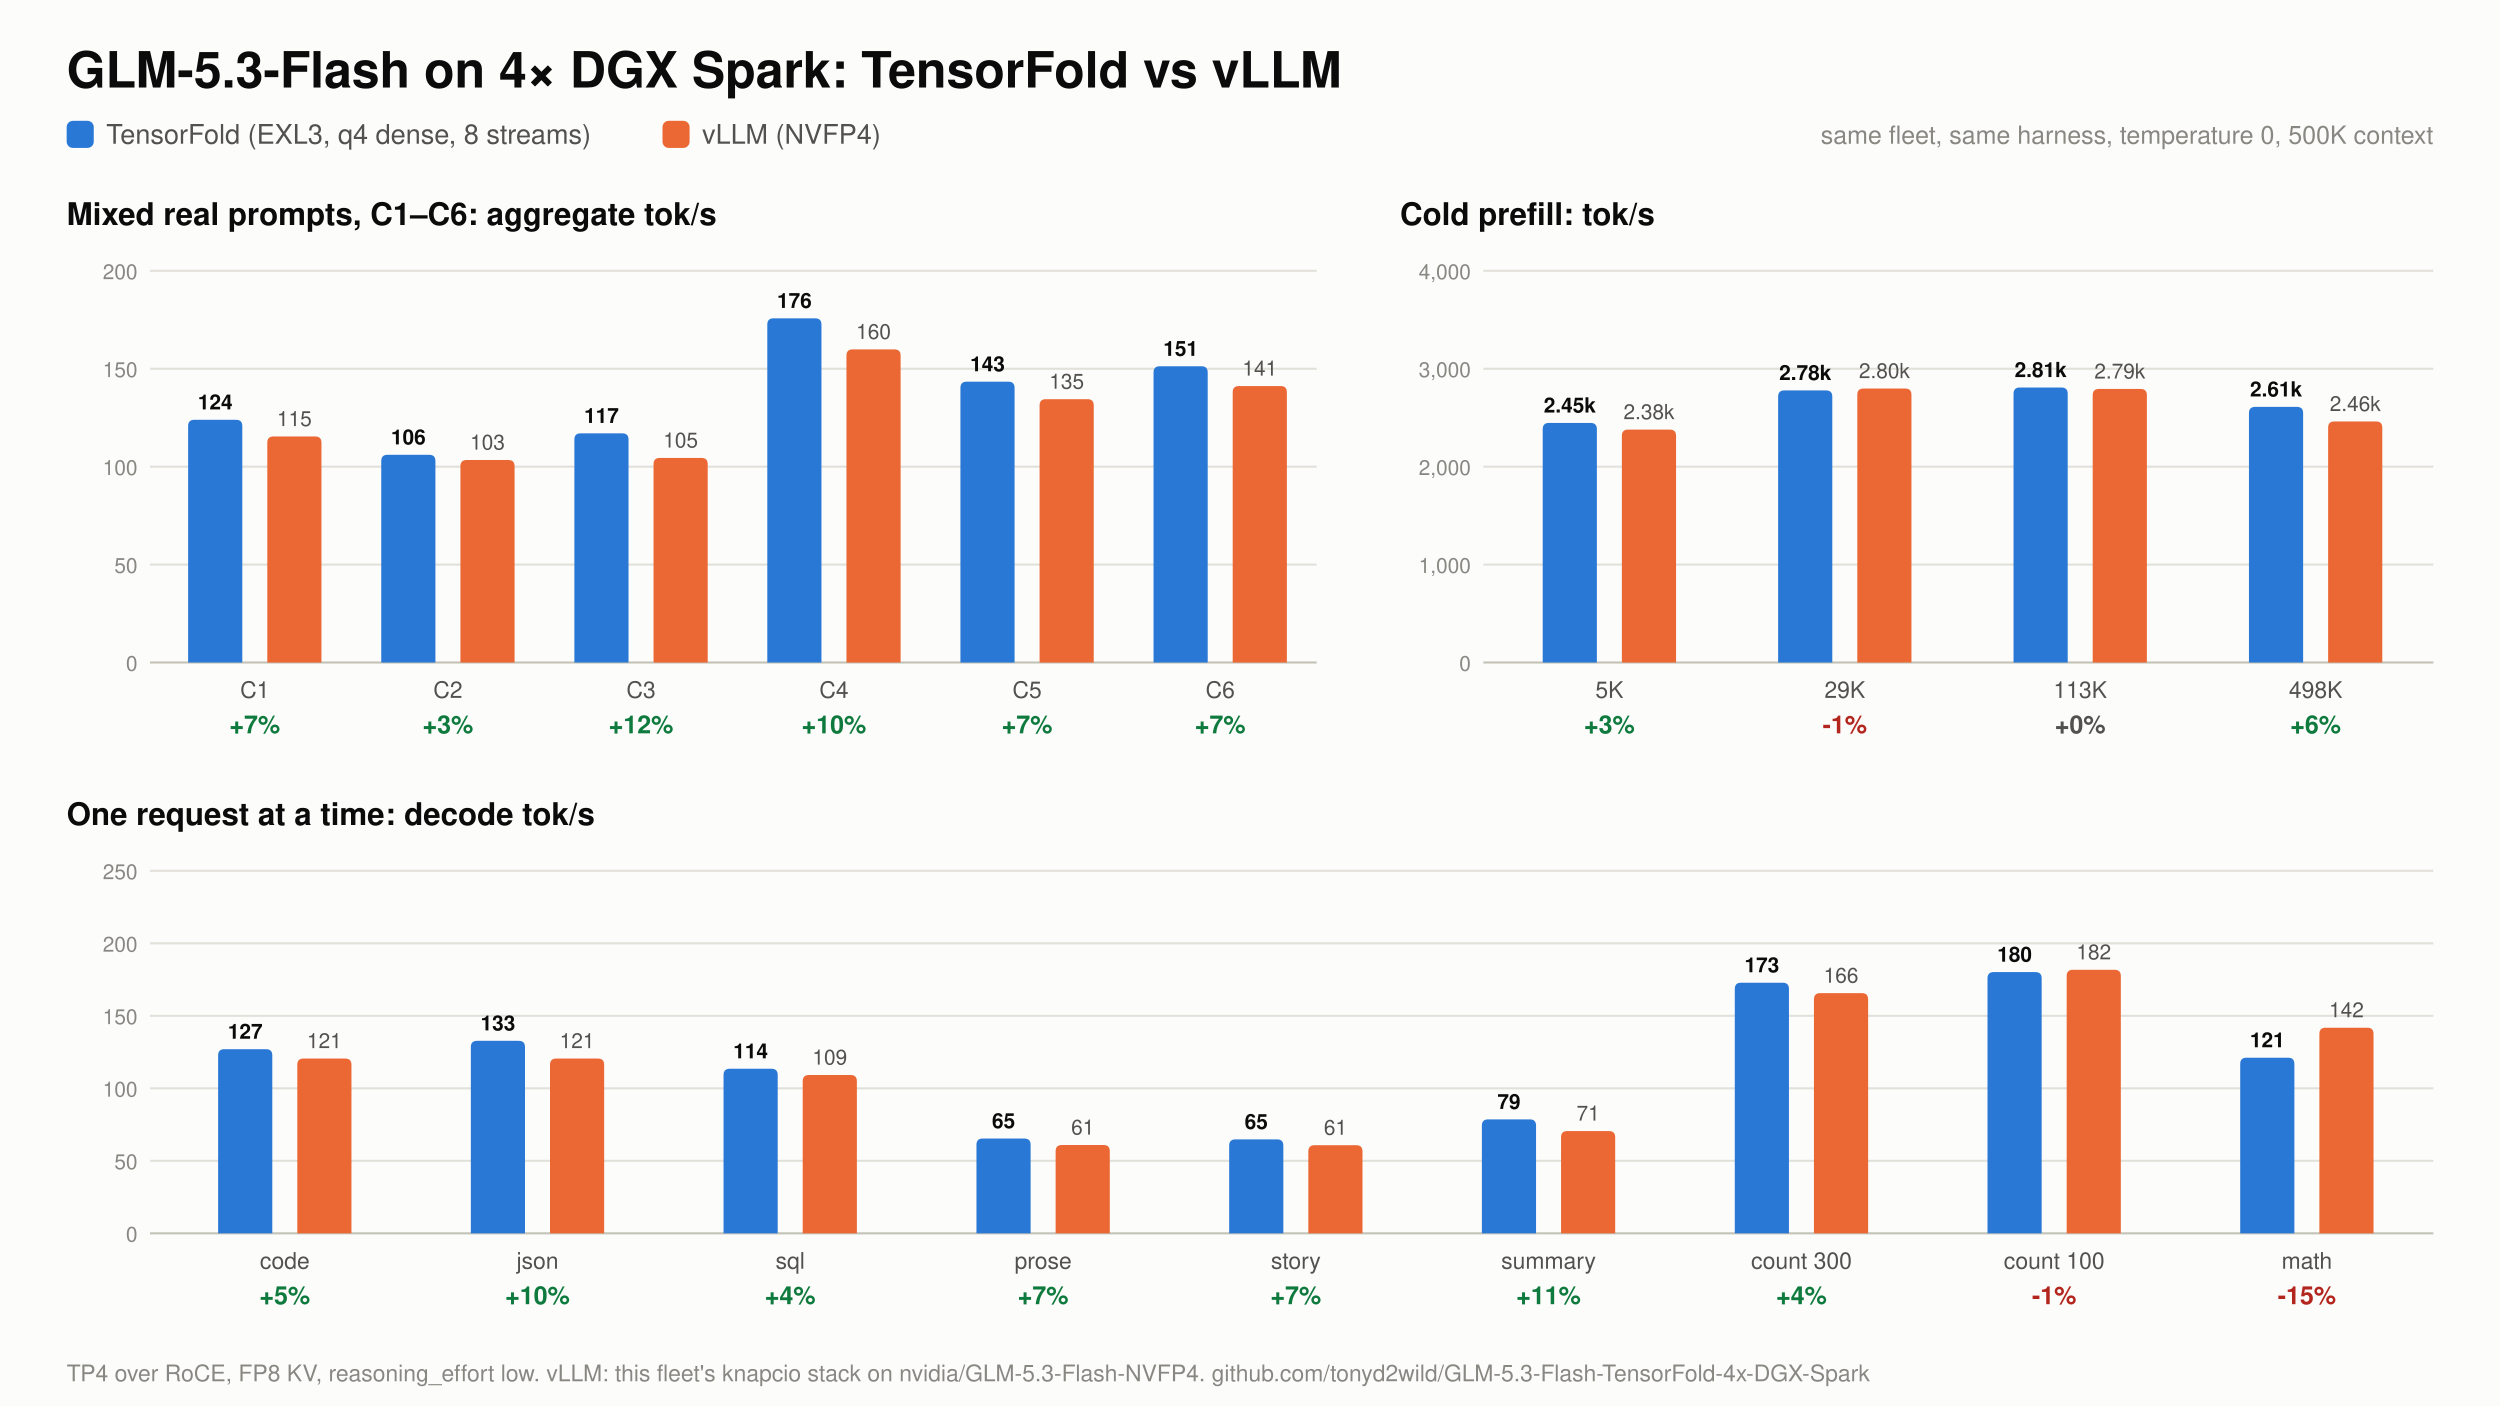
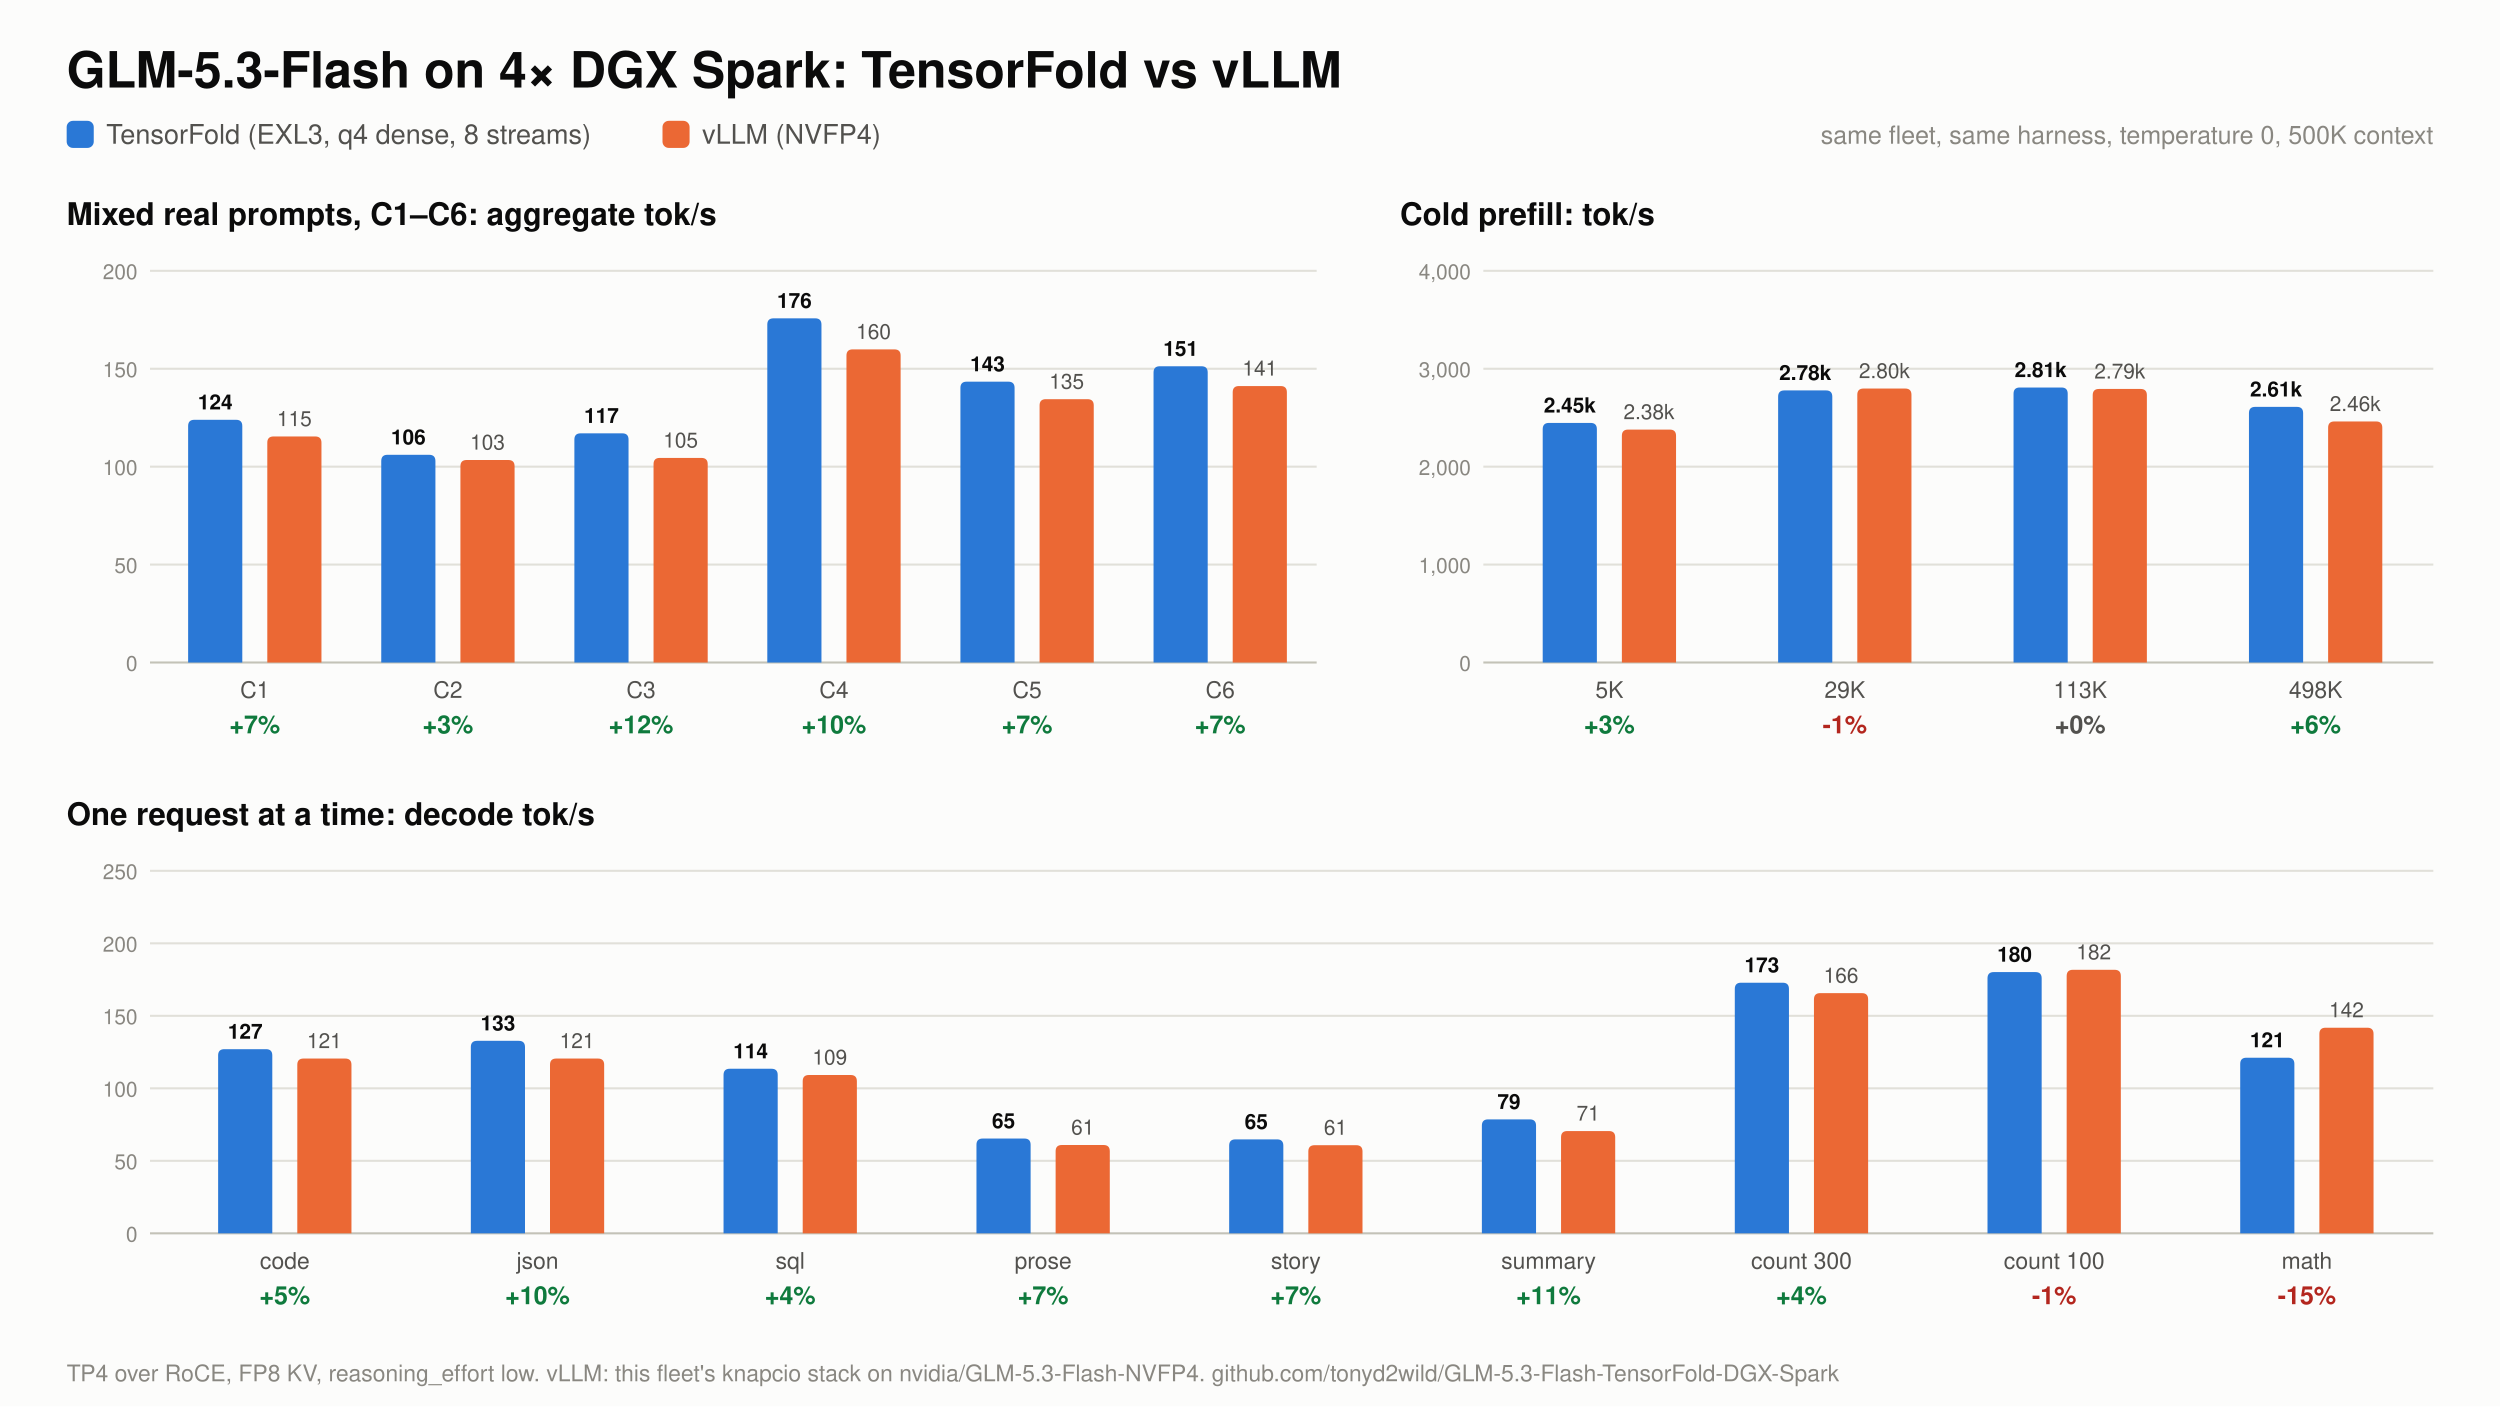
<svg xmlns="http://www.w3.org/2000/svg" width="1200" height="675" viewBox="0 0 1200 675" role="img" aria-label="GLM-5.3-Flash on 4x DGX Spark: TensorFold against vLLM">
  <rect width="1200" height="675" fill="#fcfcfb" />
  <text x="32.0" y="42.0" font-family="system-ui,-apple-system,Segoe UI,Helvetica,Arial,sans-serif" font-size="24" fill="#0b0b0b" text-anchor="start" font-weight="700">GLM-5.3-Flash on 4× DGX Spark: TensorFold vs vLLM</text>
  <rect x="32" y="58" width="13" height="13" rx="3" fill="#2a78d6" />
  <text x="51.0" y="69.0" font-family="system-ui,-apple-system,Segoe UI,Helvetica,Arial,sans-serif" font-size="13" fill="#52514e" text-anchor="start" font-weight="400">TensorFold (EXL3, q4 dense, 8 streams)</text>
  <rect x="318" y="58" width="13" height="13" rx="3" fill="#eb6834" />
  <text x="337.0" y="69.0" font-family="system-ui,-apple-system,Segoe UI,Helvetica,Arial,sans-serif" font-size="13" fill="#52514e" text-anchor="start" font-weight="400">vLLM (NVFP4)</text>
  <text x="1168.0" y="69.0" font-family="system-ui,-apple-system,Segoe UI,Helvetica,Arial,sans-serif" font-size="12" fill="#898781" text-anchor="end" font-weight="400">same fleet, same harness, temperature 0, 500K context</text>
  <text x="32.0" y="108.0" font-family="system-ui,-apple-system,Segoe UI,Helvetica,Arial,sans-serif" font-size="15" fill="#0b0b0b" text-anchor="start" font-weight="600">Mixed real prompts, C1–C6: aggregate tok/s</text>
  <line x1="72" x2="632" y1="318.0" y2="318.0" stroke="#c3c2b7" stroke-width="1" />
  <text x="66.0" y="322.0" font-family="system-ui,-apple-system,Segoe UI,Helvetica,Arial,sans-serif" font-size="10" fill="#898781" text-anchor="end" font-weight="400">0</text>
  <line x1="72" x2="632" y1="271.0" y2="271.0" stroke="#e1e0d9" stroke-width="1" />
  <text x="66.0" y="275.0" font-family="system-ui,-apple-system,Segoe UI,Helvetica,Arial,sans-serif" font-size="10" fill="#898781" text-anchor="end" font-weight="400">50</text>
  <line x1="72" x2="632" y1="224.0" y2="224.0" stroke="#e1e0d9" stroke-width="1" />
  <text x="66.0" y="228.0" font-family="system-ui,-apple-system,Segoe UI,Helvetica,Arial,sans-serif" font-size="10" fill="#898781" text-anchor="end" font-weight="400">100</text>
  <line x1="72" x2="632" y1="177.0" y2="177.0" stroke="#e1e0d9" stroke-width="1" />
  <text x="66.0" y="181.0" font-family="system-ui,-apple-system,Segoe UI,Helvetica,Arial,sans-serif" font-size="10" fill="#898781" text-anchor="end" font-weight="400">150</text>
  <line x1="72" x2="632" y1="130.0" y2="130.0" stroke="#e1e0d9" stroke-width="1" />
  <text x="66.0" y="134.0" font-family="system-ui,-apple-system,Segoe UI,Helvetica,Arial,sans-serif" font-size="10" fill="#898781" text-anchor="end" font-weight="400">200</text>
  <path d="M90.3,318.0 V204.5 Q90.3,201.5 93.3,201.5 H113.3 Q116.3,201.5 116.3,204.5 V318.0 Z" fill="#2a78d6" />
  <text x="103.3" y="196.5" font-family="system-ui,-apple-system,Segoe UI,Helvetica,Arial,sans-serif" font-size="10" fill="#0b0b0b" text-anchor="middle" font-weight="600">124</text>
  <path d="M128.3,318.0 V212.5 Q128.3,209.5 131.3,209.5 H151.3 Q154.3,209.5 154.3,212.5 V318.0 Z" fill="#eb6834" />
  <text x="141.3" y="204.5" font-family="system-ui,-apple-system,Segoe UI,Helvetica,Arial,sans-serif" font-size="10" fill="#52514e" text-anchor="middle" font-weight="400">115</text>
  <text x="122.3" y="335.0" font-family="system-ui,-apple-system,Segoe UI,Helvetica,Arial,sans-serif" font-size="11" fill="#52514e" text-anchor="middle" font-weight="400">C1</text>
  <text x="122.3" y="352.0" font-family="system-ui,-apple-system,Segoe UI,Helvetica,Arial,sans-serif" font-size="12" fill="#0f7a3d" text-anchor="middle" font-weight="600">+7%</text>
  <path d="M183.0,318.0 V221.3 Q183.0,218.3 186.0,218.3 H206.0 Q209.0,218.3 209.0,221.3 V318.0 Z" fill="#2a78d6" />
  <text x="196.0" y="213.3" font-family="system-ui,-apple-system,Segoe UI,Helvetica,Arial,sans-serif" font-size="10" fill="#0b0b0b" text-anchor="middle" font-weight="600">106</text>
  <path d="M221.0,318.0 V223.8 Q221.0,220.8 224.0,220.8 H244.0 Q247.0,220.8 247.0,223.8 V318.0 Z" fill="#eb6834" />
  <text x="234.0" y="215.8" font-family="system-ui,-apple-system,Segoe UI,Helvetica,Arial,sans-serif" font-size="10" fill="#52514e" text-anchor="middle" font-weight="400">103</text>
  <text x="215.0" y="335.0" font-family="system-ui,-apple-system,Segoe UI,Helvetica,Arial,sans-serif" font-size="11" fill="#52514e" text-anchor="middle" font-weight="400">C2</text>
  <text x="215.0" y="352.0" font-family="system-ui,-apple-system,Segoe UI,Helvetica,Arial,sans-serif" font-size="12" fill="#0f7a3d" text-anchor="middle" font-weight="600">+3%</text>
  <path d="M275.7,318.0 V211.0 Q275.7,208.0 278.7,208.0 H298.7 Q301.7,208.0 301.7,211.0 V318.0 Z" fill="#2a78d6" />
  <text x="288.7" y="203.0" font-family="system-ui,-apple-system,Segoe UI,Helvetica,Arial,sans-serif" font-size="10" fill="#0b0b0b" text-anchor="middle" font-weight="600">117</text>
  <path d="M313.7,318.0 V222.8 Q313.7,219.8 316.7,219.8 H336.7 Q339.7,219.8 339.7,222.8 V318.0 Z" fill="#eb6834" />
  <text x="326.7" y="214.8" font-family="system-ui,-apple-system,Segoe UI,Helvetica,Arial,sans-serif" font-size="10" fill="#52514e" text-anchor="middle" font-weight="400">105</text>
  <text x="307.7" y="335.0" font-family="system-ui,-apple-system,Segoe UI,Helvetica,Arial,sans-serif" font-size="11" fill="#52514e" text-anchor="middle" font-weight="400">C3</text>
  <text x="307.7" y="352.0" font-family="system-ui,-apple-system,Segoe UI,Helvetica,Arial,sans-serif" font-size="12" fill="#0f7a3d" text-anchor="middle" font-weight="600">+12%</text>
  <path d="M368.3,318.0 V155.8 Q368.3,152.8 371.3,152.8 H391.3 Q394.3,152.8 394.3,155.8 V318.0 Z" fill="#2a78d6" />
  <text x="381.3" y="147.8" font-family="system-ui,-apple-system,Segoe UI,Helvetica,Arial,sans-serif" font-size="10" fill="#0b0b0b" text-anchor="middle" font-weight="600">176</text>
  <path d="M406.3,318.0 V170.7 Q406.3,167.7 409.3,167.7 H429.3 Q432.3,167.7 432.3,170.7 V318.0 Z" fill="#eb6834" />
  <text x="419.3" y="162.7" font-family="system-ui,-apple-system,Segoe UI,Helvetica,Arial,sans-serif" font-size="10" fill="#52514e" text-anchor="middle" font-weight="400">160</text>
  <text x="400.3" y="335.0" font-family="system-ui,-apple-system,Segoe UI,Helvetica,Arial,sans-serif" font-size="11" fill="#52514e" text-anchor="middle" font-weight="400">C4</text>
  <text x="400.3" y="352.0" font-family="system-ui,-apple-system,Segoe UI,Helvetica,Arial,sans-serif" font-size="12" fill="#0f7a3d" text-anchor="middle" font-weight="600">+10%</text>
  <path d="M461.0,318.0 V186.2 Q461.0,183.2 464.0,183.2 H484.0 Q487.0,183.2 487.0,186.2 V318.0 Z" fill="#2a78d6" />
  <text x="474.0" y="178.2" font-family="system-ui,-apple-system,Segoe UI,Helvetica,Arial,sans-serif" font-size="10" fill="#0b0b0b" text-anchor="middle" font-weight="600">143</text>
  <path d="M499.0,318.0 V194.6 Q499.0,191.6 502.0,191.6 H522.0 Q525.0,191.6 525.0,194.6 V318.0 Z" fill="#eb6834" />
  <text x="512.0" y="186.6" font-family="system-ui,-apple-system,Segoe UI,Helvetica,Arial,sans-serif" font-size="10" fill="#52514e" text-anchor="middle" font-weight="400">135</text>
  <text x="493.0" y="335.0" font-family="system-ui,-apple-system,Segoe UI,Helvetica,Arial,sans-serif" font-size="11" fill="#52514e" text-anchor="middle" font-weight="400">C5</text>
  <text x="493.0" y="352.0" font-family="system-ui,-apple-system,Segoe UI,Helvetica,Arial,sans-serif" font-size="12" fill="#0f7a3d" text-anchor="middle" font-weight="600">+7%</text>
  <path d="M553.7,318.0 V178.8 Q553.7,175.8 556.7,175.8 H576.7 Q579.7,175.8 579.7,178.8 V318.0 Z" fill="#2a78d6" />
  <text x="566.7" y="170.8" font-family="system-ui,-apple-system,Segoe UI,Helvetica,Arial,sans-serif" font-size="10" fill="#0b0b0b" text-anchor="middle" font-weight="600">151</text>
  <path d="M591.7,318.0 V188.3 Q591.7,185.3 594.7,185.3 H614.7 Q617.7,185.3 617.7,188.3 V318.0 Z" fill="#eb6834" />
  <text x="604.7" y="180.3" font-family="system-ui,-apple-system,Segoe UI,Helvetica,Arial,sans-serif" font-size="10" fill="#52514e" text-anchor="middle" font-weight="400">141</text>
  <text x="585.7" y="335.0" font-family="system-ui,-apple-system,Segoe UI,Helvetica,Arial,sans-serif" font-size="11" fill="#52514e" text-anchor="middle" font-weight="400">C6</text>
  <text x="585.7" y="352.0" font-family="system-ui,-apple-system,Segoe UI,Helvetica,Arial,sans-serif" font-size="12" fill="#0f7a3d" text-anchor="middle" font-weight="600">+7%</text>
  <text x="672.0" y="108.0" font-family="system-ui,-apple-system,Segoe UI,Helvetica,Arial,sans-serif" font-size="15" fill="#0b0b0b" text-anchor="start" font-weight="600">Cold prefill: tok/s</text>
  <line x1="712" x2="1168" y1="318.0" y2="318.0" stroke="#c3c2b7" stroke-width="1" />
  <text x="706.0" y="322.0" font-family="system-ui,-apple-system,Segoe UI,Helvetica,Arial,sans-serif" font-size="10" fill="#898781" text-anchor="end" font-weight="400">0</text>
  <line x1="712" x2="1168" y1="271.0" y2="271.0" stroke="#e1e0d9" stroke-width="1" />
  <text x="706.0" y="275.0" font-family="system-ui,-apple-system,Segoe UI,Helvetica,Arial,sans-serif" font-size="10" fill="#898781" text-anchor="end" font-weight="400">1,000</text>
  <line x1="712" x2="1168" y1="224.0" y2="224.0" stroke="#e1e0d9" stroke-width="1" />
  <text x="706.0" y="228.0" font-family="system-ui,-apple-system,Segoe UI,Helvetica,Arial,sans-serif" font-size="10" fill="#898781" text-anchor="end" font-weight="400">2,000</text>
  <line x1="712" x2="1168" y1="177.0" y2="177.0" stroke="#e1e0d9" stroke-width="1" />
  <text x="706.0" y="181.0" font-family="system-ui,-apple-system,Segoe UI,Helvetica,Arial,sans-serif" font-size="10" fill="#898781" text-anchor="end" font-weight="400">3,000</text>
  <line x1="712" x2="1168" y1="130.0" y2="130.0" stroke="#e1e0d9" stroke-width="1" />
  <text x="706.0" y="134.0" font-family="system-ui,-apple-system,Segoe UI,Helvetica,Arial,sans-serif" font-size="10" fill="#898781" text-anchor="end" font-weight="400">4,000</text>
  <path d="M740.5,318.0 V206.0 Q740.5,203.0 743.5,203.0 H763.5 Q766.5,203.0 766.5,206.0 V318.0 Z" fill="#2a78d6" />
  <text x="753.5" y="198.0" font-family="system-ui,-apple-system,Segoe UI,Helvetica,Arial,sans-serif" font-size="10" fill="#0b0b0b" text-anchor="middle" font-weight="600">2.45k</text>
  <path d="M778.5,318.0 V209.2 Q778.5,206.2 781.5,206.2 H801.5 Q804.5,206.2 804.5,209.2 V318.0 Z" fill="#eb6834" />
  <text x="791.5" y="201.2" font-family="system-ui,-apple-system,Segoe UI,Helvetica,Arial,sans-serif" font-size="10" fill="#52514e" text-anchor="middle" font-weight="400">2.38k</text>
  <text x="772.5" y="335.0" font-family="system-ui,-apple-system,Segoe UI,Helvetica,Arial,sans-serif" font-size="11" fill="#52514e" text-anchor="middle" font-weight="400">5K</text>
  <text x="772.5" y="352.0" font-family="system-ui,-apple-system,Segoe UI,Helvetica,Arial,sans-serif" font-size="12" fill="#0f7a3d" text-anchor="middle" font-weight="600">+3%</text>
  <path d="M853.5,318.0 V190.4 Q853.5,187.4 856.5,187.4 H876.5 Q879.5,187.4 879.5,190.4 V318.0 Z" fill="#2a78d6" />
  <text x="866.5" y="182.4" font-family="system-ui,-apple-system,Segoe UI,Helvetica,Arial,sans-serif" font-size="10" fill="#0b0b0b" text-anchor="middle" font-weight="600">2.78k</text>
  <path d="M891.5,318.0 V189.5 Q891.5,186.5 894.5,186.5 H914.5 Q917.5,186.5 917.5,189.5 V318.0 Z" fill="#eb6834" />
  <text x="904.5" y="181.5" font-family="system-ui,-apple-system,Segoe UI,Helvetica,Arial,sans-serif" font-size="10" fill="#52514e" text-anchor="middle" font-weight="400">2.80k</text>
  <text x="885.5" y="335.0" font-family="system-ui,-apple-system,Segoe UI,Helvetica,Arial,sans-serif" font-size="11" fill="#52514e" text-anchor="middle" font-weight="400">29K</text>
  <text x="885.5" y="352.0" font-family="system-ui,-apple-system,Segoe UI,Helvetica,Arial,sans-serif" font-size="12" fill="#b3261e" text-anchor="middle" font-weight="600">-1%</text>
  <path d="M966.5,318.0 V189.0 Q966.5,186.0 969.5,186.0 H989.5 Q992.5,186.0 992.5,189.0 V318.0 Z" fill="#2a78d6" />
  <text x="979.5" y="181.0" font-family="system-ui,-apple-system,Segoe UI,Helvetica,Arial,sans-serif" font-size="10" fill="#0b0b0b" text-anchor="middle" font-weight="600">2.81k</text>
  <path d="M1004.5,318.0 V189.7 Q1004.5,186.7 1007.5,186.7 H1027.5 Q1030.5,186.7 1030.5,189.7 V318.0 Z" fill="#eb6834" />
  <text x="1017.5" y="181.7" font-family="system-ui,-apple-system,Segoe UI,Helvetica,Arial,sans-serif" font-size="10" fill="#52514e" text-anchor="middle" font-weight="400">2.79k</text>
  <text x="998.5" y="335.0" font-family="system-ui,-apple-system,Segoe UI,Helvetica,Arial,sans-serif" font-size="11" fill="#52514e" text-anchor="middle" font-weight="400">113K</text>
  <text x="998.5" y="352.0" font-family="system-ui,-apple-system,Segoe UI,Helvetica,Arial,sans-serif" font-size="12" fill="#52514e" text-anchor="middle" font-weight="600">+0%</text>
  <path d="M1079.5,318.0 V198.3 Q1079.5,195.3 1082.5,195.3 H1102.5 Q1105.5,195.3 1105.5,198.3 V318.0 Z" fill="#2a78d6" />
  <text x="1092.5" y="190.3" font-family="system-ui,-apple-system,Segoe UI,Helvetica,Arial,sans-serif" font-size="10" fill="#0b0b0b" text-anchor="middle" font-weight="600">2.61k</text>
  <path d="M1117.5,318.0 V205.3 Q1117.5,202.3 1120.5,202.3 H1140.5 Q1143.5,202.3 1143.5,205.3 V318.0 Z" fill="#eb6834" />
  <text x="1130.5" y="197.3" font-family="system-ui,-apple-system,Segoe UI,Helvetica,Arial,sans-serif" font-size="10" fill="#52514e" text-anchor="middle" font-weight="400">2.46k</text>
  <text x="1111.5" y="335.0" font-family="system-ui,-apple-system,Segoe UI,Helvetica,Arial,sans-serif" font-size="11" fill="#52514e" text-anchor="middle" font-weight="400">498K</text>
  <text x="1111.5" y="352.0" font-family="system-ui,-apple-system,Segoe UI,Helvetica,Arial,sans-serif" font-size="12" fill="#0f7a3d" text-anchor="middle" font-weight="600">+6%</text>
  <text x="32.0" y="396.0" font-family="system-ui,-apple-system,Segoe UI,Helvetica,Arial,sans-serif" font-size="15" fill="#0b0b0b" text-anchor="start" font-weight="600">One request at a time: decode tok/s</text>
  <line x1="72" x2="1168" y1="592.0" y2="592.0" stroke="#c3c2b7" stroke-width="1" />
  <text x="66.0" y="596.0" font-family="system-ui,-apple-system,Segoe UI,Helvetica,Arial,sans-serif" font-size="10" fill="#898781" text-anchor="end" font-weight="400">0</text>
  <line x1="72" x2="1168" y1="557.2" y2="557.2" stroke="#e1e0d9" stroke-width="1" />
  <text x="66.0" y="561.2" font-family="system-ui,-apple-system,Segoe UI,Helvetica,Arial,sans-serif" font-size="10" fill="#898781" text-anchor="end" font-weight="400">50</text>
  <line x1="72" x2="1168" y1="522.4" y2="522.4" stroke="#e1e0d9" stroke-width="1" />
  <text x="66.0" y="526.4" font-family="system-ui,-apple-system,Segoe UI,Helvetica,Arial,sans-serif" font-size="10" fill="#898781" text-anchor="end" font-weight="400">100</text>
  <line x1="72" x2="1168" y1="487.6" y2="487.6" stroke="#e1e0d9" stroke-width="1" />
  <text x="66.0" y="491.6" font-family="system-ui,-apple-system,Segoe UI,Helvetica,Arial,sans-serif" font-size="10" fill="#898781" text-anchor="end" font-weight="400">150</text>
  <line x1="72" x2="1168" y1="452.8" y2="452.8" stroke="#e1e0d9" stroke-width="1" />
  <text x="66.0" y="456.8" font-family="system-ui,-apple-system,Segoe UI,Helvetica,Arial,sans-serif" font-size="10" fill="#898781" text-anchor="end" font-weight="400">200</text>
  <line x1="72" x2="1168" y1="418.0" y2="418.0" stroke="#e1e0d9" stroke-width="1" />
  <text x="66.0" y="422.0" font-family="system-ui,-apple-system,Segoe UI,Helvetica,Arial,sans-serif" font-size="10" fill="#898781" text-anchor="end" font-weight="400">250</text>
  <path d="M104.7,592.0 V506.6 Q104.7,503.6 107.7,503.6 H127.7 Q130.7,503.6 130.7,506.6 V592.0 Z" fill="#2a78d6" />
  <text x="117.7" y="498.6" font-family="system-ui,-apple-system,Segoe UI,Helvetica,Arial,sans-serif" font-size="10" fill="#0b0b0b" text-anchor="middle" font-weight="600">127</text>
  <path d="M142.7,592.0 V511.1 Q142.7,508.1 145.7,508.1 H165.7 Q168.7,508.1 168.7,511.1 V592.0 Z" fill="#eb6834" />
  <text x="155.7" y="503.1" font-family="system-ui,-apple-system,Segoe UI,Helvetica,Arial,sans-serif" font-size="10" fill="#52514e" text-anchor="middle" font-weight="400">121</text>
  <text x="136.7" y="609.0" font-family="system-ui,-apple-system,Segoe UI,Helvetica,Arial,sans-serif" font-size="11" fill="#52514e" text-anchor="middle" font-weight="400">code</text>
  <text x="136.7" y="626.0" font-family="system-ui,-apple-system,Segoe UI,Helvetica,Arial,sans-serif" font-size="12" fill="#0f7a3d" text-anchor="middle" font-weight="600">+5%</text>
  <path d="M226.0,592.0 V502.6 Q226.0,499.6 229.0,499.6 H249.0 Q252.0,499.6 252.0,502.6 V592.0 Z" fill="#2a78d6" />
  <text x="239.0" y="494.6" font-family="system-ui,-apple-system,Segoe UI,Helvetica,Arial,sans-serif" font-size="10" fill="#0b0b0b" text-anchor="middle" font-weight="600">133</text>
  <path d="M264.0,592.0 V511.1 Q264.0,508.1 267.0,508.1 H287.0 Q290.0,508.1 290.0,511.1 V592.0 Z" fill="#eb6834" />
  <text x="277.0" y="503.1" font-family="system-ui,-apple-system,Segoe UI,Helvetica,Arial,sans-serif" font-size="10" fill="#52514e" text-anchor="middle" font-weight="400">121</text>
  <text x="258.0" y="609.0" font-family="system-ui,-apple-system,Segoe UI,Helvetica,Arial,sans-serif" font-size="11" fill="#52514e" text-anchor="middle" font-weight="400">json</text>
  <text x="258.0" y="626.0" font-family="system-ui,-apple-system,Segoe UI,Helvetica,Arial,sans-serif" font-size="12" fill="#0f7a3d" text-anchor="middle" font-weight="600">+10%</text>
  <path d="M347.3,592.0 V516.0 Q347.3,513.0 350.3,513.0 H370.3 Q373.3,513.0 373.3,516.0 V592.0 Z" fill="#2a78d6" />
  <text x="360.3" y="508.0" font-family="system-ui,-apple-system,Segoe UI,Helvetica,Arial,sans-serif" font-size="10" fill="#0b0b0b" text-anchor="middle" font-weight="600">114</text>
  <path d="M385.3,592.0 V519.0 Q385.3,516.0 388.3,516.0 H408.3 Q411.3,516.0 411.3,519.0 V592.0 Z" fill="#eb6834" />
  <text x="398.3" y="511.0" font-family="system-ui,-apple-system,Segoe UI,Helvetica,Arial,sans-serif" font-size="10" fill="#52514e" text-anchor="middle" font-weight="400">109</text>
  <text x="379.3" y="609.0" font-family="system-ui,-apple-system,Segoe UI,Helvetica,Arial,sans-serif" font-size="11" fill="#52514e" text-anchor="middle" font-weight="400">sql</text>
  <text x="379.3" y="626.0" font-family="system-ui,-apple-system,Segoe UI,Helvetica,Arial,sans-serif" font-size="12" fill="#0f7a3d" text-anchor="middle" font-weight="600">+4%</text>
  <path d="M468.7,592.0 V549.5 Q468.7,546.5 471.7,546.5 H491.7 Q494.7,546.5 494.7,549.5 V592.0 Z" fill="#2a78d6" />
  <text x="481.7" y="541.5" font-family="system-ui,-apple-system,Segoe UI,Helvetica,Arial,sans-serif" font-size="10" fill="#0b0b0b" text-anchor="middle" font-weight="600">65</text>
  <path d="M506.7,592.0 V552.6 Q506.7,549.6 509.7,549.6 H529.7 Q532.7,549.6 532.7,552.6 V592.0 Z" fill="#eb6834" />
  <text x="519.7" y="544.6" font-family="system-ui,-apple-system,Segoe UI,Helvetica,Arial,sans-serif" font-size="10" fill="#52514e" text-anchor="middle" font-weight="400">61</text>
  <text x="500.7" y="609.0" font-family="system-ui,-apple-system,Segoe UI,Helvetica,Arial,sans-serif" font-size="11" fill="#52514e" text-anchor="middle" font-weight="400">prose</text>
  <text x="500.7" y="626.0" font-family="system-ui,-apple-system,Segoe UI,Helvetica,Arial,sans-serif" font-size="12" fill="#0f7a3d" text-anchor="middle" font-weight="600">+7%</text>
  <path d="M590.0,592.0 V549.9 Q590.0,546.9 593.0,546.9 H613.0 Q616.0,546.9 616.0,549.9 V592.0 Z" fill="#2a78d6" />
  <text x="603.0" y="541.9" font-family="system-ui,-apple-system,Segoe UI,Helvetica,Arial,sans-serif" font-size="10" fill="#0b0b0b" text-anchor="middle" font-weight="600">65</text>
  <path d="M628.0,592.0 V552.7 Q628.0,549.7 631.0,549.7 H651.0 Q654.0,549.7 654.0,552.7 V592.0 Z" fill="#eb6834" />
  <text x="641.0" y="544.7" font-family="system-ui,-apple-system,Segoe UI,Helvetica,Arial,sans-serif" font-size="10" fill="#52514e" text-anchor="middle" font-weight="400">61</text>
  <text x="622.0" y="609.0" font-family="system-ui,-apple-system,Segoe UI,Helvetica,Arial,sans-serif" font-size="11" fill="#52514e" text-anchor="middle" font-weight="400">story</text>
  <text x="622.0" y="626.0" font-family="system-ui,-apple-system,Segoe UI,Helvetica,Arial,sans-serif" font-size="12" fill="#0f7a3d" text-anchor="middle" font-weight="600">+7%</text>
  <path d="M711.3,592.0 V540.3 Q711.3,537.3 714.3,537.3 H734.3 Q737.3,537.3 737.3,540.3 V592.0 Z" fill="#2a78d6" />
  <text x="724.3" y="532.3" font-family="system-ui,-apple-system,Segoe UI,Helvetica,Arial,sans-serif" font-size="10" fill="#0b0b0b" text-anchor="middle" font-weight="600">79</text>
  <path d="M749.3,592.0 V545.9 Q749.3,542.9 752.3,542.9 H772.3 Q775.3,542.9 775.3,545.9 V592.0 Z" fill="#eb6834" />
  <text x="762.3" y="537.9" font-family="system-ui,-apple-system,Segoe UI,Helvetica,Arial,sans-serif" font-size="10" fill="#52514e" text-anchor="middle" font-weight="400">71</text>
  <text x="743.3" y="609.0" font-family="system-ui,-apple-system,Segoe UI,Helvetica,Arial,sans-serif" font-size="11" fill="#52514e" text-anchor="middle" font-weight="400">summary</text>
  <text x="743.3" y="626.0" font-family="system-ui,-apple-system,Segoe UI,Helvetica,Arial,sans-serif" font-size="12" fill="#0f7a3d" text-anchor="middle" font-weight="600">+11%</text>
  <path d="M832.7,592.0 V474.7 Q832.7,471.7 835.7,471.7 H855.7 Q858.7,471.7 858.7,474.7 V592.0 Z" fill="#2a78d6" />
  <text x="845.7" y="466.7" font-family="system-ui,-apple-system,Segoe UI,Helvetica,Arial,sans-serif" font-size="10" fill="#0b0b0b" text-anchor="middle" font-weight="600">173</text>
  <path d="M870.7,592.0 V479.7 Q870.7,476.7 873.7,476.7 H893.7 Q896.7,476.7 896.7,479.7 V592.0 Z" fill="#eb6834" />
  <text x="883.7" y="471.7" font-family="system-ui,-apple-system,Segoe UI,Helvetica,Arial,sans-serif" font-size="10" fill="#52514e" text-anchor="middle" font-weight="400">166</text>
  <text x="864.7" y="609.0" font-family="system-ui,-apple-system,Segoe UI,Helvetica,Arial,sans-serif" font-size="11" fill="#52514e" text-anchor="middle" font-weight="400">count 300</text>
  <text x="864.7" y="626.0" font-family="system-ui,-apple-system,Segoe UI,Helvetica,Arial,sans-serif" font-size="12" fill="#0f7a3d" text-anchor="middle" font-weight="600">+4%</text>
  <path d="M954.0,592.0 V469.6 Q954.0,466.6 957.0,466.6 H977.0 Q980.0,466.6 980.0,469.6 V592.0 Z" fill="#2a78d6" />
  <text x="967.0" y="461.6" font-family="system-ui,-apple-system,Segoe UI,Helvetica,Arial,sans-serif" font-size="10" fill="#0b0b0b" text-anchor="middle" font-weight="600">180</text>
  <path d="M992.0,592.0 V468.5 Q992.0,465.5 995.0,465.5 H1015.0 Q1018.0,465.5 1018.0,468.5 V592.0 Z" fill="#eb6834" />
  <text x="1005.0" y="460.5" font-family="system-ui,-apple-system,Segoe UI,Helvetica,Arial,sans-serif" font-size="10" fill="#52514e" text-anchor="middle" font-weight="400">182</text>
  <text x="986.0" y="609.0" font-family="system-ui,-apple-system,Segoe UI,Helvetica,Arial,sans-serif" font-size="11" fill="#52514e" text-anchor="middle" font-weight="400">count 100</text>
  <text x="986.0" y="626.0" font-family="system-ui,-apple-system,Segoe UI,Helvetica,Arial,sans-serif" font-size="12" fill="#b3261e" text-anchor="middle" font-weight="600">-1%</text>
  <path d="M1075.3,592.0 V510.7 Q1075.3,507.7 1078.3,507.7 H1098.3 Q1101.3,507.7 1101.3,510.7 V592.0 Z" fill="#2a78d6" />
  <text x="1088.3" y="502.7" font-family="system-ui,-apple-system,Segoe UI,Helvetica,Arial,sans-serif" font-size="10" fill="#0b0b0b" text-anchor="middle" font-weight="600">121</text>
  <path d="M1113.3,592.0 V496.3 Q1113.3,493.3 1116.3,493.3 H1136.3 Q1139.3,493.3 1139.3,496.3 V592.0 Z" fill="#eb6834" />
  <text x="1126.3" y="488.3" font-family="system-ui,-apple-system,Segoe UI,Helvetica,Arial,sans-serif" font-size="10" fill="#52514e" text-anchor="middle" font-weight="400">142</text>
  <text x="1107.3" y="609.0" font-family="system-ui,-apple-system,Segoe UI,Helvetica,Arial,sans-serif" font-size="11" fill="#52514e" text-anchor="middle" font-weight="400">math</text>
  <text x="1107.3" y="626.0" font-family="system-ui,-apple-system,Segoe UI,Helvetica,Arial,sans-serif" font-size="12" fill="#b3261e" text-anchor="middle" font-weight="600">-15%</text>
-   <text x="32.0" y="663.0" font-family="system-ui,-apple-system,Segoe UI,Helvetica,Arial,sans-serif" font-size="11" fill="#898781" text-anchor="start" font-weight="400">TP4 over RoCE, FP8 KV, reasoning_effort low. vLLM: this fleet's knapcio stack on nvidia/GLM-5.3-Flash-NVFP4.  github.com/tonyd2wild/GLM-5.3-Flash-TensorFold-4x-DGX-Spark</text>
+   <text x="32.0" y="663.0" font-family="system-ui,-apple-system,Segoe UI,Helvetica,Arial,sans-serif" font-size="11" fill="#898781" text-anchor="start" font-weight="400">TP4 over RoCE, FP8 KV, reasoning_effort low. vLLM: this fleet's knapcio stack on nvidia/GLM-5.3-Flash-NVFP4.  github.com/tonyd2wild/GLM-5.3-Flash-TensorFold-DGX-Spark</text>
</svg>
